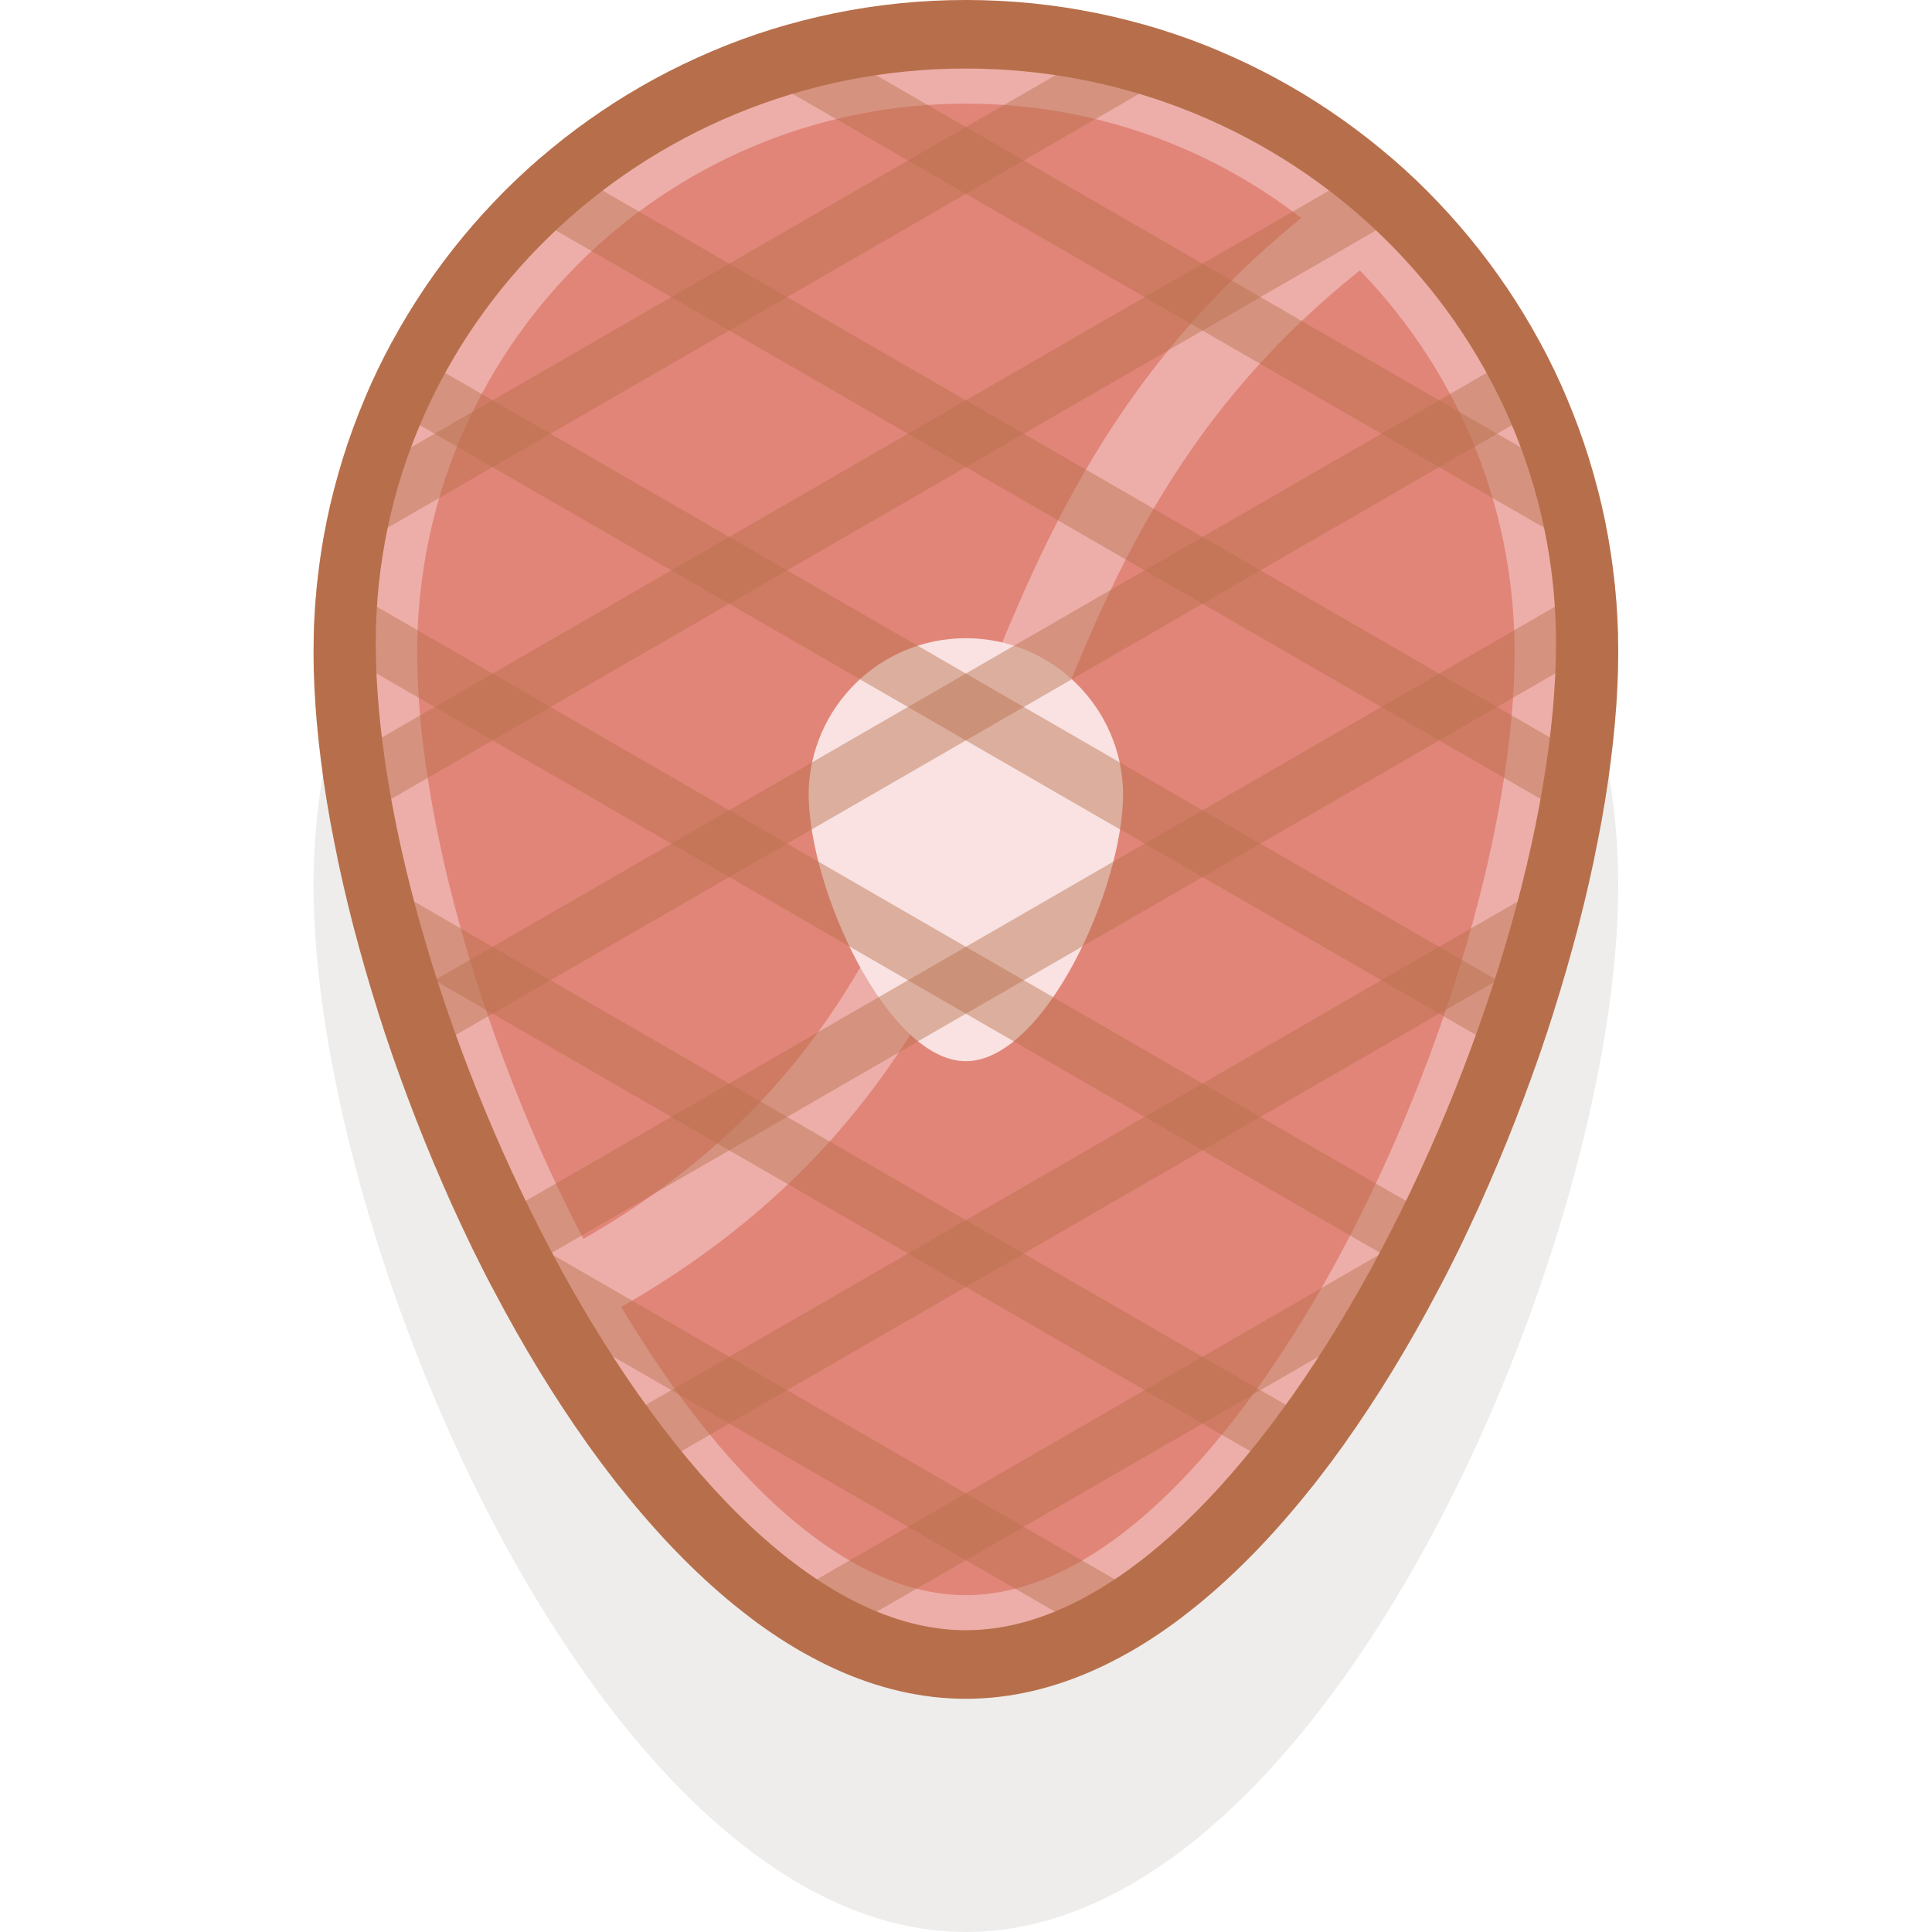
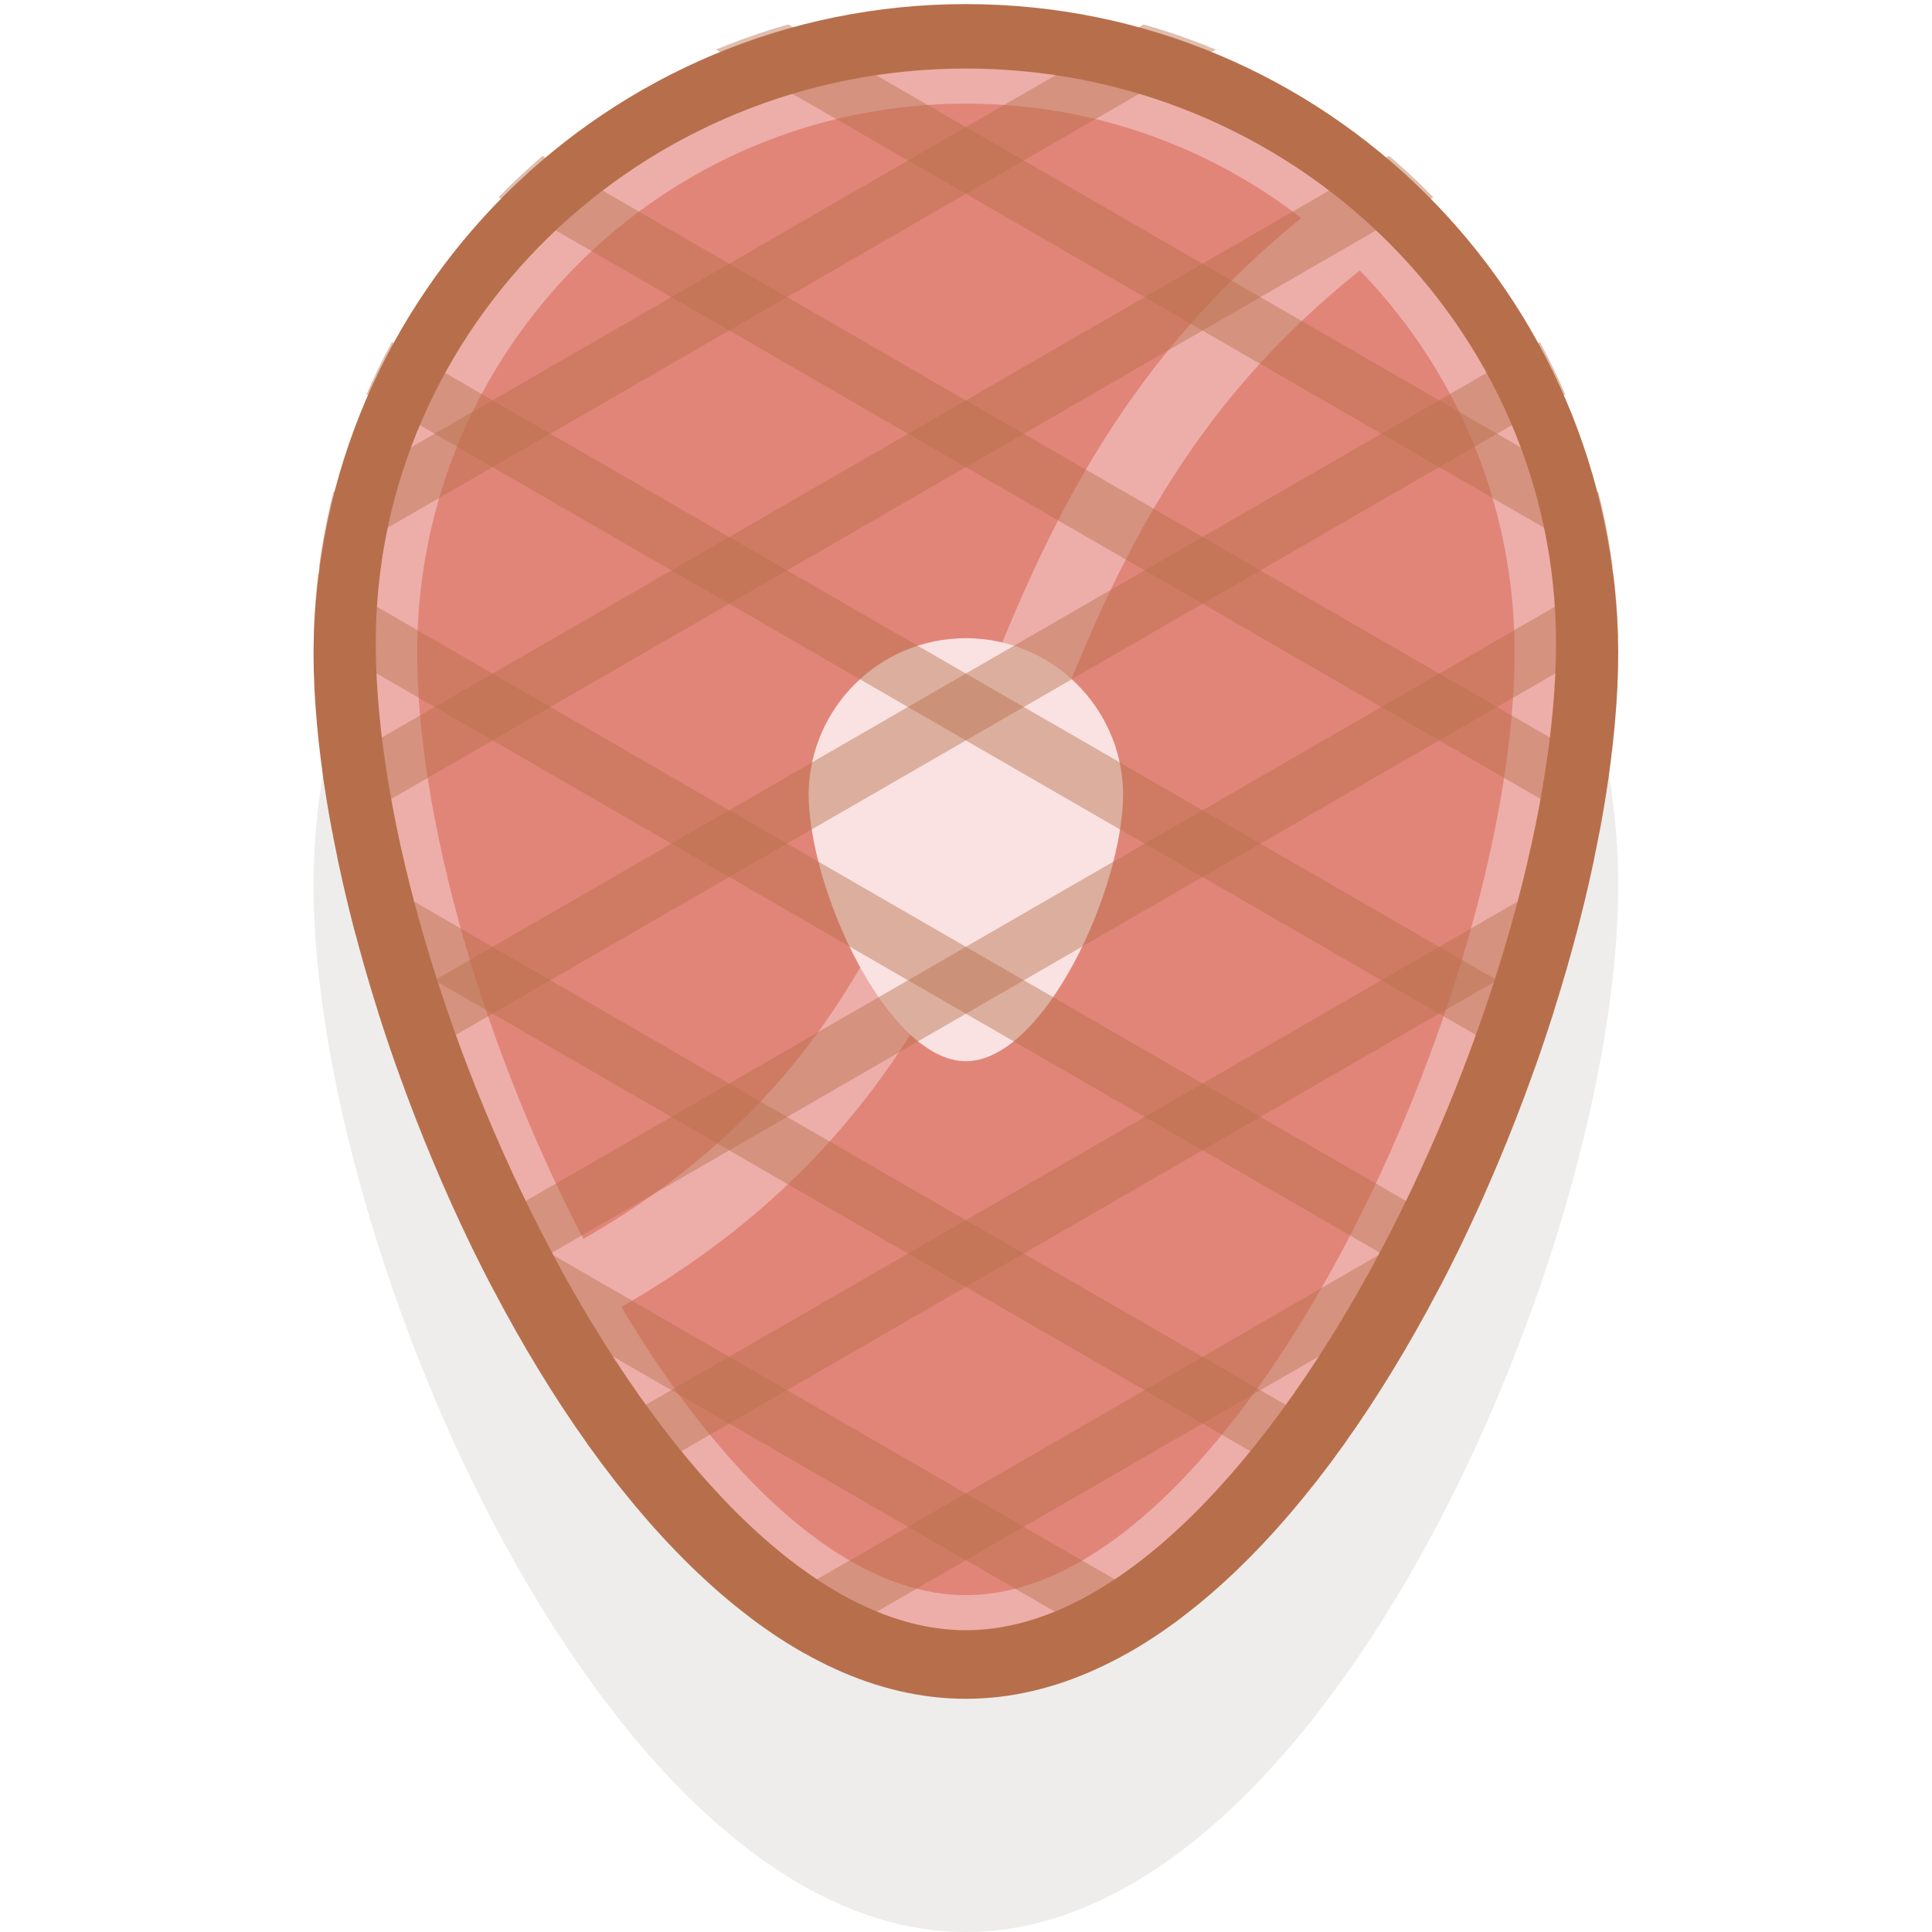
- <svg xmlns="http://www.w3.org/2000/svg" width="74.564px" height="74.564px" viewBox="-12.1 0 74.564 74.564">
+ <svg xmlns="http://www.w3.org/2000/svg" width="74.564" height="74.564" viewBox="-12.1 0 74.564 74.564">
  <defs>
-     <clipPath id="clip-path">
-       <path id="Path_776" data-name="Path 776" d="M346.21,153.944c0,13.9-11.273,40.387-25.178,40.387s-25.177-26.482-25.177-40.387a25.177,25.177,0,0,1,50.355,0Z" fill="none" />
+     <clipPath id="a">
+       <path fill="none" d="M346.21 153.944c0 13.9-11.273 40.387-25.178 40.387s-25.177-26.482-25.177-40.387a25.177 25.177 0 0 1 50.355 0Z" data-name="Path 776" />
    </clipPath>
-     <clipPath id="clip-path-2">
-       <path id="Path_777" data-name="Path 777" d="M295.855,153.944c0,13.9,11.272,40.387,25.177,40.387s25.178-26.482,25.178-40.387a25.177,25.177,0,0,0-50.355,0Z" fill="none" />
+     <clipPath id="b">
+       <path fill="none" d="M295.855 153.944c0 13.9 11.272 40.387 25.177 40.387s25.178-26.482 25.178-40.387a25.177 25.177 0 0 0-50.355 0Z" data-name="Path 777" />
    </clipPath>
  </defs>
-   <g id="Group_1129" data-name="Group 1129" transform="translate(-295.855 -128.767)">
-     <path id="Path_770" data-name="Path 770" d="M346.21,162.944c0,13.9-11.273,40.387-25.178,40.387s-25.177-26.482-25.177-40.387a25.177,25.177,0,0,1,50.355,0Z" fill="#534741" opacity="0.1" style="mix-blend-mode: multiply;isolation: isolate" />
-     <path id="Path_771" data-name="Path 771" d="M346.21,153.944c0,13.9-11.273,40.387-25.178,40.387s-25.177-26.482-25.177-40.387a25.177,25.177,0,0,1,50.355,0Z" fill="#b76f4b" />
-     <path id="Path_772" data-name="Path 772" d="M321.032,191.684c-11.3,0-22.775-24.441-22.775-38.1,0-12.226,10.217-22.172,22.775-22.172s22.776,9.946,22.776,22.172C343.808,167.243,332.328,191.684,321.032,191.684Z" fill="#edaea9" />
-     <path id="Path_773" data-name="Path 773" d="M321.032,190.331c-10.5,0-21.177-23.344-21.177-36.387a21.177,21.177,0,0,1,42.355,0C342.21,166.987,331.535,190.331,321.032,190.331Z" fill="#e28579" />
-     <path id="Path_774" data-name="Path 774" d="M305.123,177.217q.717,1.341,1.486,2.611c11.064-5.886,14.212-13.935,17.258-21.737,2.66-6.81,5.407-13.837,13.6-19.825a22.724,22.724,0,0,0-2.285-2.03c-8.479,6.382-11.348,13.682-14.114,20.764C318.1,164.623,315.266,171.849,305.123,177.217Z" fill="#edaea9" />
-     <path id="Path_775" data-name="Path 775" d="M321.032,169.723c-3.009,0-6.068-6.63-6.068-10.334a6.069,6.069,0,0,1,12.137,0C327.1,163.093,324.042,169.723,321.032,169.723Z" fill="#f9e2e1" />
-     <g id="Group_1125" data-name="Group 1125" opacity="0.5">
-       <g id="Group_1124" data-name="Group 1124" clip-path="url(#clip-path)">
-         <g id="Group_1123" data-name="Group 1123">
-           <rect id="Rectangle_176" data-name="Rectangle 176" width="78.318" height="2.236" transform="translate(284.774 154.602) rotate(-30)" fill="#b76f4b" opacity="0.9" style="mix-blend-mode: multiply;isolation: isolate" />
-           <rect id="Rectangle_177" data-name="Rectangle 177" width="78.318" height="2.236" transform="translate(284.774 165.149) rotate(-30)" fill="#b76f4b" opacity="0.9" style="mix-blend-mode: multiply;isolation: isolate" />
-           <rect id="Rectangle_178" data-name="Rectangle 178" width="78.318" height="2.236" transform="translate(284.774 175.695) rotate(-30)" fill="#b76f4b" opacity="0.9" style="mix-blend-mode: multiply;isolation: isolate" />
-           <rect id="Rectangle_179" data-name="Rectangle 179" width="78.318" height="2.236" transform="translate(284.774 186.242) rotate(-30)" fill="#b76f4b" opacity="0.9" style="mix-blend-mode: multiply;isolation: isolate" />
-           <rect id="Rectangle_180" data-name="Rectangle 180" width="78.318" height="2.236" transform="translate(284.774 196.788) rotate(-30)" fill="#b76f4b" opacity="0.9" style="mix-blend-mode: multiply;isolation: isolate" />
-           <rect id="Rectangle_181" data-name="Rectangle 181" width="78.318" height="2.236" transform="translate(284.774 207.334) rotate(-30)" fill="#b76f4b" opacity="0.9" style="mix-blend-mode: multiply;isolation: isolate" />
+   <g data-name="Group 1129">
+     <path fill="#534741" d="M346.21 162.944c0 13.9-11.273 40.387-25.178 40.387s-25.177-26.482-25.177-40.387a25.177 25.177 0 0 1 50.355 0Z" data-name="Path 770" opacity=".1" style="mix-blend-mode:multiply;isolation:isolate" transform="translate(-295.855 -128.767)" />
+     <path fill="#b76f4b" d="M50.355 25.177c0 13.9-11.273 40.387-25.178 40.387S0 39.082 0 25.177a25.178 25.178 0 0 1 50.355 0Z" data-name="Path 771" />
+     <path fill="#edaea9" d="M25.177 62.917c-11.3 0-22.775-24.441-22.775-38.1 0-12.226 10.217-22.172 22.775-22.172s22.776 9.946 22.776 22.172c0 13.659-11.48 38.1-22.776 38.1Z" data-name="Path 772" />
+     <path fill="#e28579" d="M25.177 61.564C14.677 61.564 4 38.22 4 25.177a21.177 21.177 0 0 1 42.355 0c0 13.043-10.675 36.387-21.178 36.387Z" data-name="Path 773" />
+     <path fill="#edaea9" d="M9.268 48.45q.717 1.341 1.486 2.611c11.064-5.886 14.212-13.935 17.258-21.737 2.66-6.81 5.407-13.837 13.6-19.825a22.724 22.724 0 0 0-2.285-2.03c-8.479 6.382-11.348 13.682-14.114 20.764-2.968 7.623-5.802 14.849-15.945 20.217Z" data-name="Path 774" />
+     <path fill="#f9e2e1" d="M25.177 40.956c-3.009 0-6.068-6.63-6.068-10.334a6.069 6.069 0 0 1 12.137 0c-.001 3.704-3.059 10.334-6.069 10.334Z" data-name="Path 775" />
+     <g data-name="Group 1125" opacity=".5">
+       <g clip-path="url(#a)" data-name="Group 1124" transform="translate(-295.855 -128.767)">
+         <g fill="#b76f4b" data-name="Group 1123">
+           <path d="M0 0h78.318v2.236H0z" data-name="Rectangle 176" opacity=".9" style="mix-blend-mode:multiply;isolation:isolate" transform="rotate(-30 430.878 -454.095)" />
+           <path d="M0 0h78.318v2.236H0z" data-name="Rectangle 177" opacity=".9" style="mix-blend-mode:multiply;isolation:isolate" transform="rotate(-30 450.56 -448.821)" />
+           <path d="M0 0h78.318v2.236H0z" data-name="Rectangle 178" opacity=".9" style="mix-blend-mode:multiply;isolation:isolate" transform="rotate(-30 470.238 -443.548)" />
+           <path d="M0 0h78.318v2.236H0z" data-name="Rectangle 179" opacity=".9" style="mix-blend-mode:multiply;isolation:isolate" transform="rotate(-30 489.92 -438.275)" />
+           <path d="M0 0h78.318v2.236H0z" data-name="Rectangle 180" opacity=".9" style="mix-blend-mode:multiply;isolation:isolate" transform="rotate(-30 509.598 -433.002)" />
+           <path d="M0 0h78.318v2.236H0z" data-name="Rectangle 181" opacity=".9" style="mix-blend-mode:multiply;isolation:isolate" transform="rotate(-30 529.278 -427.729)" />
        </g>
      </g>
    </g>
-     <g id="Group_1128" data-name="Group 1128" opacity="0.5">
-       <g id="Group_1127" data-name="Group 1127" clip-path="url(#clip-path-2)">
-         <g id="Group_1126" data-name="Group 1126">
-           <rect id="Rectangle_182" data-name="Rectangle 182" width="78.318" height="2.236" transform="translate(356.172 156.539) rotate(-150)" fill="#b76f4b" opacity="0.9" style="mix-blend-mode: multiply;isolation: isolate" />
-           <rect id="Rectangle_183" data-name="Rectangle 183" width="78.318" height="2.236" transform="translate(356.172 167.085) rotate(-150)" fill="#b76f4b" opacity="0.9" style="mix-blend-mode: multiply;isolation: isolate" />
-           <rect id="Rectangle_184" data-name="Rectangle 184" width="78.318" height="2.236" transform="translate(356.172 177.632) rotate(-150)" fill="#b76f4b" opacity="0.9" style="mix-blend-mode: multiply;isolation: isolate" />
-           <rect id="Rectangle_185" data-name="Rectangle 185" width="78.318" height="2.236" transform="translate(356.172 188.178) rotate(-150)" fill="#b76f4b" opacity="0.9" style="mix-blend-mode: multiply;isolation: isolate" />
-           <rect id="Rectangle_186" data-name="Rectangle 186" width="78.318" height="2.236" transform="translate(356.172 198.725) rotate(-150)" fill="#b76f4b" opacity="0.9" style="mix-blend-mode: multiply;isolation: isolate" />
-           <rect id="Rectangle_187" data-name="Rectangle 187" width="78.318" height="2.236" transform="translate(356.172 209.271) rotate(-150)" fill="#b76f4b" opacity="0.9" style="mix-blend-mode: multiply;isolation: isolate" />
+     <g data-name="Group 1128" opacity=".5">
+       <g clip-path="url(#b)" data-name="Group 1127" transform="translate(-295.855 -128.767)">
+         <g fill="#b76f4b" data-name="Group 1126">
+           <path d="M0 0h78.318v2.236H0z" data-name="Rectangle 182" opacity=".9" style="mix-blend-mode:multiply;isolation:isolate" transform="rotate(-150 199.058 30.552)" />
+           <path d="M0 0h78.318v2.236H0z" data-name="Rectangle 183" opacity=".9" style="mix-blend-mode:multiply;isolation:isolate" transform="rotate(-150 200.471 35.825)" />
+           <path d="M0 0h78.318v2.236H0z" data-name="Rectangle 184" opacity=".9" style="mix-blend-mode:multiply;isolation:isolate" transform="rotate(-150 201.884 41.098)" />
+           <path d="M0 0h78.318v2.236H0z" data-name="Rectangle 185" opacity=".9" style="mix-blend-mode:multiply;isolation:isolate" transform="rotate(-150 203.297 46.371)" />
+           <path d="M0 0h78.318v2.236H0z" data-name="Rectangle 186" opacity=".9" style="mix-blend-mode:multiply;isolation:isolate" transform="rotate(-150 204.71 51.645)" />
+           <path d="M0 0h78.318v2.236H0z" data-name="Rectangle 187" opacity=".9" style="mix-blend-mode:multiply;isolation:isolate" transform="rotate(-150 206.123 56.918)" />
        </g>
      </g>
    </g>
  </g>
</svg>
